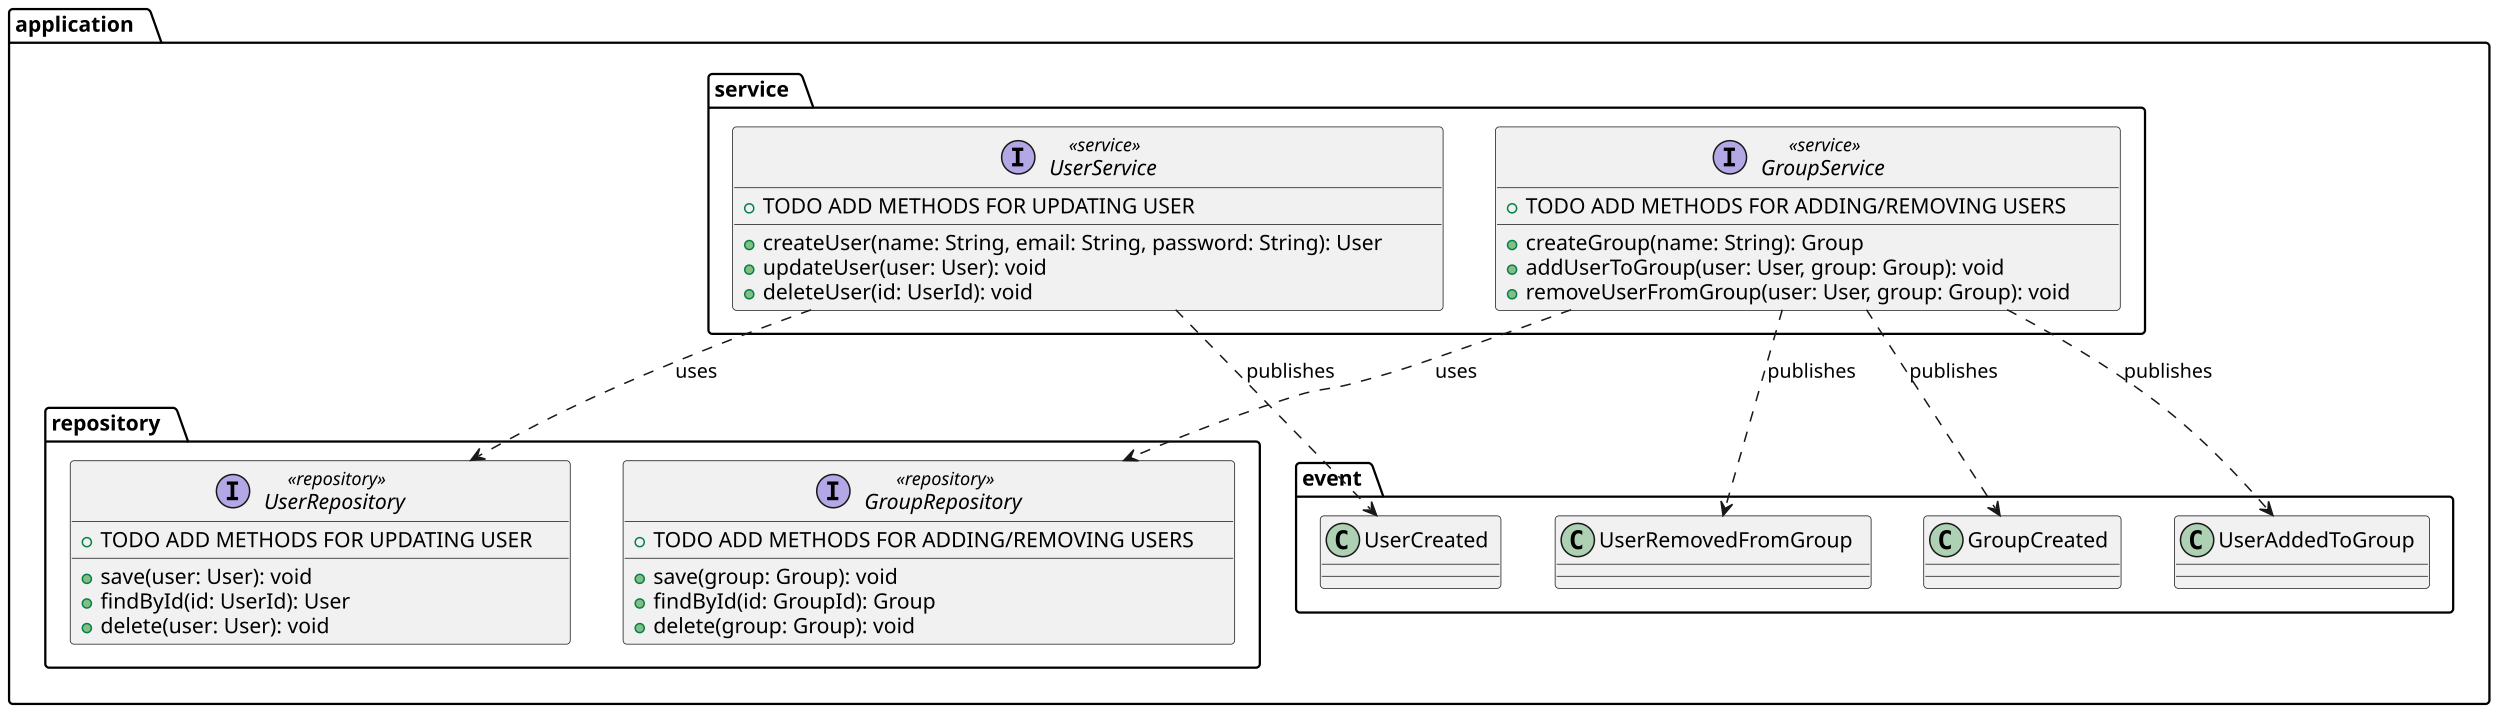
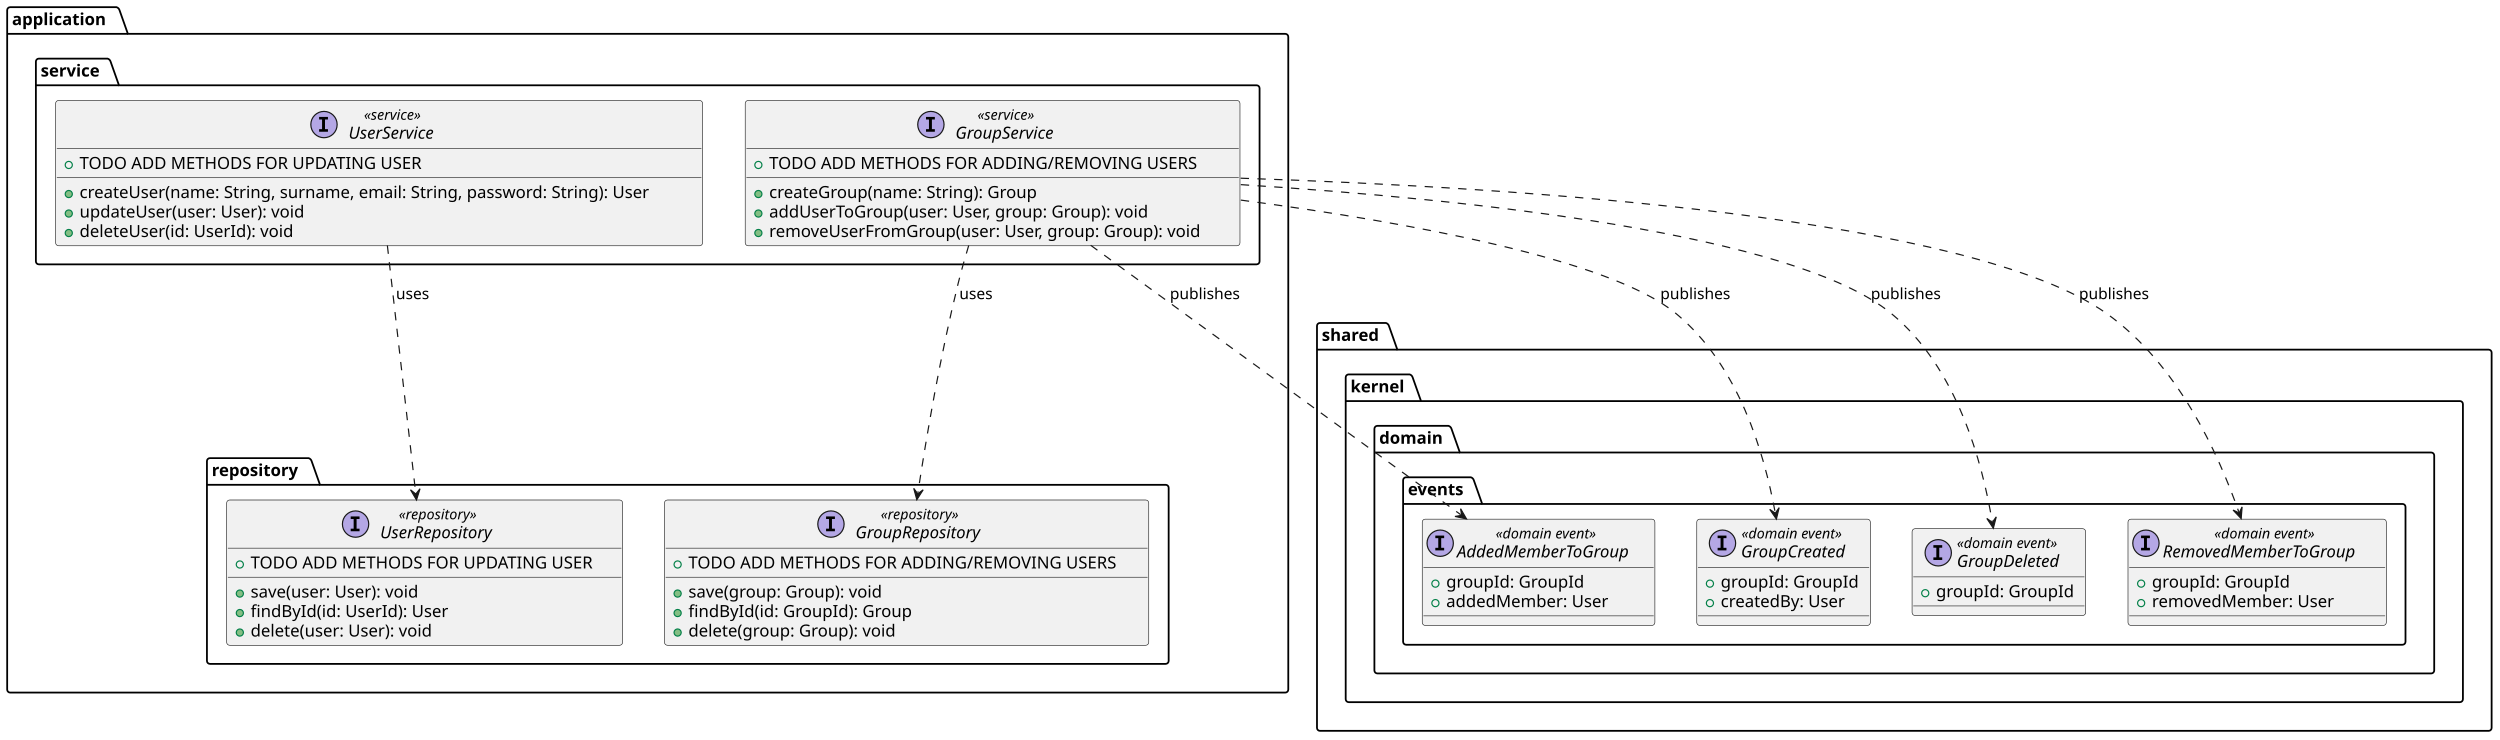
- <svg xmlns="http://www.w3.org/2000/svg" contentStyleType="text/css" data-diagram-type="CLASS" height="473px" preserveAspectRatio="none" style="width:1655px;height:473px;background:#FFFFFF;" version="1.1" viewBox="0 0 1655 473" width="1655px" zoomAndPan="magnify">
+ <svg xmlns="http://www.w3.org/2000/svg" contentStyleType="text/css" data-diagram-type="CLASS" height="618px" preserveAspectRatio="none" style="width:2090px;height:618px;background:#FFFFFF;" version="1.1" viewBox="0 0 2090 618" width="2090px" zoomAndPan="magnify">
  <defs />
  <g>
-     <g class="cluster" data-entity="application" data-source-line="99" data-uid="ent0002" id="cluster_application">
-       <path d="M8.5,6 L97.41,6 A3.75,3.75 0 0 1 99.91,8.5 L106.91,28.297 L1645.5,28.297 A2.5,2.5 0 0 1 1648,30.797 L1648,463.5 A2.5,2.5 0 0 1 1645.5,466 L8.5,466 A2.5,2.5 0 0 1 6,463.5 L6,8.5 A2.5,2.5 0 0 1 8.5,6" fill="none" style="stroke:#000000;stroke-width:1.5;" />
+     <g class="cluster" data-entity="application" data-source-line="71" data-uid="ent0002" id="cluster_application">
+       <path d="M8.5,6 L97.41,6 A3.75,3.75 0 0 1 99.91,8.5 L106.91,28.297 L1074.5,28.297 A2.5,2.5 0 0 1 1077,30.797 L1077,576.5 A2.5,2.5 0 0 1 1074.5,579 L8.5,579 A2.5,2.5 0 0 1 6,576.5 L6,8.5 A2.5,2.5 0 0 1 8.5,6" fill="none" style="stroke:#000000;stroke-width:1.5;" />
      <line style="stroke:#000000;stroke-width:1.5;" x1="6" x2="106.91" y1="28.297" y2="28.297" />
      <text fill="#000000" font-family="sans-serif" font-size="14" font-weight="bold" lengthAdjust="spacing" textLength="87.91" x="10" y="20.995">application</text>
    </g>
-     <g class="cluster" data-entity="repository" data-source-line="100" data-uid="ent0003" id="cluster_repository">
-       <path d="M32.5,270 L115.012,270 A3.75,3.75 0 0 1 117.512,272.5 L124.512,292.297 L831.5,292.297 A2.5,2.5 0 0 1 834,294.797 L834,439.5 A2.5,2.5 0 0 1 831.5,442 L32.5,442 A2.5,2.5 0 0 1 30,439.5 L30,272.5 A2.5,2.5 0 0 1 32.5,270" fill="none" style="stroke:#000000;stroke-width:1.5;" />
-       <line style="stroke:#000000;stroke-width:1.5;" x1="30" x2="124.512" y1="292.297" y2="292.297" />
-       <text fill="#000000" font-family="sans-serif" font-size="14" font-weight="bold" lengthAdjust="spacing" textLength="81.512" x="34" y="284.995">repository</text>
+     <g class="cluster" data-entity="repository" data-source-line="72" data-uid="ent0003" id="cluster_repository">
+       <path d="M175.5,383 L258.012,383 A3.75,3.75 0 0 1 260.512,385.5 L267.512,405.297 L974.5,405.297 A2.5,2.5 0 0 1 977,407.797 L977,552.5 A2.5,2.5 0 0 1 974.5,555 L175.5,555 A2.5,2.5 0 0 1 173,552.5 L173,385.5 A2.5,2.5 0 0 1 175.5,383" fill="none" style="stroke:#000000;stroke-width:1.5;" />
+       <line style="stroke:#000000;stroke-width:1.5;" x1="173" x2="267.512" y1="405.297" y2="405.297" />
+       <text fill="#000000" font-family="sans-serif" font-size="14" font-weight="bold" lengthAdjust="spacing" textLength="81.512" x="177" y="397.995">repository</text>
    </g>
-     <g class="cluster" data-entity="service" data-source-line="117" data-uid="ent0006" id="cluster_service">
-       <path d="M471.5,49 L528.951,49 A3.75,3.75 0 0 1 531.451,51.5 L538.451,71.297 L1417.5,71.297 A2.5,2.5 0 0 1 1420,73.797 L1420,218.5 A2.5,2.5 0 0 1 1417.5,221 L471.5,221 A2.5,2.5 0 0 1 469,218.5 L469,51.5 A2.5,2.5 0 0 1 471.5,49" fill="none" style="stroke:#000000;stroke-width:1.5;" />
-       <line style="stroke:#000000;stroke-width:1.5;" x1="469" x2="538.451" y1="71.297" y2="71.297" />
-       <text fill="#000000" font-family="sans-serif" font-size="14" font-weight="bold" lengthAdjust="spacing" textLength="56.451" x="473" y="63.995">service</text>
+     <g class="cluster" data-entity="service" data-source-line="89" data-uid="ent0006" id="cluster_service">
+       <path d="M32.5,49 L89.951,49 A3.75,3.75 0 0 1 92.451,51.5 L99.451,71.297 L1050.5,71.297 A2.5,2.5 0 0 1 1053,73.797 L1053,218.5 A2.5,2.5 0 0 1 1050.5,221 L32.5,221 A2.5,2.5 0 0 1 30,218.5 L30,51.5 A2.5,2.5 0 0 1 32.5,49" fill="none" style="stroke:#000000;stroke-width:1.5;" />
+       <line style="stroke:#000000;stroke-width:1.5;" x1="30" x2="99.451" y1="71.297" y2="71.297" />
+       <text fill="#000000" font-family="sans-serif" font-size="14" font-weight="bold" lengthAdjust="spacing" textLength="56.451" x="34" y="63.995">service</text>
    </g>
-     <g class="cluster" data-entity="event" data-source-line="135" data-uid="ent0012" id="cluster_event">
-       <path d="M860.5,306.5 L906.275,306.5 A3.75,3.75 0 0 1 908.775,309 L915.775,328.797 L1621.5,328.797 A2.5,2.5 0 0 1 1624,331.297 L1624,403 A2.5,2.5 0 0 1 1621.5,405.5 L860.5,405.5 A2.5,2.5 0 0 1 858,403 L858,309 A2.5,2.5 0 0 1 860.5,306.5" fill="none" style="stroke:#000000;stroke-width:1.5;" />
-       <line style="stroke:#000000;stroke-width:1.5;" x1="858" x2="915.775" y1="328.797" y2="328.797" />
-       <text fill="#000000" font-family="sans-serif" font-size="14" font-weight="bold" lengthAdjust="spacing" textLength="44.775" x="862" y="321.495">event</text>
+     <g class="cluster" data-entity="shared" data-source-line="108" data-uid="ent0011" id="cluster_shared">
+       <path d="M1103.5,270 L1158.668,270 A3.75,3.75 0 0 1 1161.168,272.5 L1168.168,292.297 L2080.5,292.297 A2.5,2.5 0 0 1 2083,294.797 L2083,608.5 A2.5,2.5 0 0 1 2080.5,611 L1103.5,611 A2.5,2.5 0 0 1 1101,608.5 L1101,272.5 A2.5,2.5 0 0 1 1103.5,270" fill="none" style="stroke:#000000;stroke-width:1.5;" />
+       <line style="stroke:#000000;stroke-width:1.5;" x1="1101" x2="1168.168" y1="292.297" y2="292.297" />
+       <text fill="#000000" font-family="sans-serif" font-size="14" font-weight="bold" lengthAdjust="spacing" textLength="54.168" x="1105" y="284.995">shared</text>
    </g>
-     <g class="entity" data-entity="UserRepository" data-source-line="101" data-uid="ent0004" id="entity_UserRepository">
-       <rect fill="#F1F1F1" height="121.453" rx="2.5" ry="2.5" style="stroke:#181818;stroke-width:0.5;" width="331.006" x="46.5" y="305" />
-       <ellipse cx="154.262" cy="325.133" fill="#B4A7E5" rx="11" ry="11" style="stroke:#181818;stroke-width:1;" />
-       <path d="M150.184,320.898 L150.184,318.742 L157.574,318.742 L157.574,320.898 L155.106,320.898 L155.106,328.977 L157.574,328.977 L157.574,331.133 L150.184,331.133 L150.184,328.977 L152.652,328.977 L152.652,320.898 L150.184,320.898 Z " fill="#000000" />
-       <text fill="#000000" font-family="sans-serif" font-size="12" font-style="italic" lengthAdjust="spacing" textLength="75.756" x="190.375" y="321.139">«repository»</text>
-       <text fill="#000000" font-family="sans-serif" font-size="14" font-style="italic" lengthAdjust="spacing" textLength="106.982" x="174.762" y="336.964">UserRepository</text>
-       <line style="stroke:#181818;stroke-width:0.5;" x1="47.5" x2="376.506" y1="345.266" y2="345.266" />
-       <ellipse cx="57.5" cy="358.914" fill="none" rx="3" ry="3" style="stroke:#038048;stroke-width:1;" />
-       <text fill="#000000" font-family="sans-serif" font-size="14" lengthAdjust="spacing" textLength="305.006" x="66.5" y="362.261">TODO ADD METHODS FOR UPDATING USER</text>
-       <line style="stroke:#181818;stroke-width:0.5;" x1="47.5" x2="376.506" y1="369.562" y2="369.562" />
-       <ellipse cx="57.5" cy="383.211" fill="#84BE84" rx="3" ry="3" style="stroke:#038048;stroke-width:1;" />
-       <text fill="#000000" font-family="sans-serif" font-size="14" lengthAdjust="spacing" textLength="154.102" x="66.5" y="386.558">save(user: User): void</text>
-       <ellipse cx="57.5" cy="399.508" fill="#84BE84" rx="3" ry="3" style="stroke:#038048;stroke-width:1;" />
-       <text fill="#000000" font-family="sans-serif" font-size="14" lengthAdjust="spacing" textLength="176.353" x="66.5" y="402.854">findById(id: UserId): User</text>
-       <ellipse cx="57.5" cy="415.805" fill="#84BE84" rx="3" ry="3" style="stroke:#038048;stroke-width:1;" />
-       <text fill="#000000" font-family="sans-serif" font-size="14" lengthAdjust="spacing" textLength="165.436" x="66.5" y="419.151">delete(user: User): void</text>
+     <g class="cluster" data-entity="kernel" data-source-line="108" data-uid="ent0012" id="cluster_kernel">
+       <path d="M1127.5,313 L1178.471,313 A3.75,3.75 0 0 1 1180.971,315.5 L1187.971,335.297 L2056.5,335.297 A2.5,2.5 0 0 1 2059,337.797 L2059,584.5 A2.5,2.5 0 0 1 2056.5,587 L1127.5,587 A2.5,2.5 0 0 1 1125,584.5 L1125,315.5 A2.5,2.5 0 0 1 1127.5,313" fill="none" style="stroke:#000000;stroke-width:1.5;" />
+       <line style="stroke:#000000;stroke-width:1.5;" x1="1125" x2="1187.971" y1="335.297" y2="335.297" />
+       <text fill="#000000" font-family="sans-serif" font-size="14" font-weight="bold" lengthAdjust="spacing" textLength="49.971" x="1129" y="327.995">kernel</text>
    </g>
-     <g class="entity" data-entity="GroupRepository" data-source-line="108" data-uid="ent0005" id="entity_GroupRepository">
-       <rect fill="#F1F1F1" height="121.453" rx="2.5" ry="2.5" style="stroke:#181818;stroke-width:0.5;" width="404.848" x="412.5" y="305" />
-       <ellipse cx="551.673" cy="325.133" fill="#B4A7E5" rx="11" ry="11" style="stroke:#181818;stroke-width:1;" />
-       <path d="M547.595,320.898 L547.595,318.742 L554.985,318.742 L554.985,320.898 L552.517,320.898 L552.517,328.977 L554.985,328.977 L554.985,331.133 L547.595,331.133 L547.595,328.977 L550.063,328.977 L550.063,320.898 L547.595,320.898 Z " fill="#000000" />
-       <text fill="#000000" font-family="sans-serif" font-size="12" font-style="italic" lengthAdjust="spacing" textLength="75.756" x="593.296" y="321.139">«repository»</text>
-       <text fill="#000000" font-family="sans-serif" font-size="14" font-style="italic" lengthAdjust="spacing" textLength="118.002" x="572.173" y="336.964">GroupRepository</text>
-       <line style="stroke:#181818;stroke-width:0.5;" x1="413.5" x2="816.348" y1="345.266" y2="345.266" />
-       <ellipse cx="423.5" cy="358.914" fill="none" rx="3" ry="3" style="stroke:#038048;stroke-width:1;" />
-       <text fill="#000000" font-family="sans-serif" font-size="14" lengthAdjust="spacing" textLength="378.848" x="432.5" y="362.261">TODO ADD METHODS FOR ADDING/REMOVING USERS</text>
-       <line style="stroke:#181818;stroke-width:0.5;" x1="413.5" x2="816.348" y1="369.562" y2="369.562" />
-       <ellipse cx="423.5" cy="383.211" fill="#84BE84" rx="3" ry="3" style="stroke:#038048;stroke-width:1;" />
-       <text fill="#000000" font-family="sans-serif" font-size="14" lengthAdjust="spacing" textLength="175.554" x="432.5" y="386.558">save(group: Group): void</text>
-       <ellipse cx="423.5" cy="399.508" fill="#84BE84" rx="3" ry="3" style="stroke:#038048;stroke-width:1;" />
-       <text fill="#000000" font-family="sans-serif" font-size="14" lengthAdjust="spacing" textLength="198.393" x="432.5" y="402.854">findById(id: GroupId): Group</text>
-       <ellipse cx="423.5" cy="415.805" fill="#84BE84" rx="3" ry="3" style="stroke:#038048;stroke-width:1;" />
-       <text fill="#000000" font-family="sans-serif" font-size="14" lengthAdjust="spacing" textLength="186.888" x="432.5" y="419.151">delete(group: Group): void</text>
+     <g class="cluster" data-entity="domain" data-source-line="108" data-uid="ent0013" id="cluster_domain">
+       <path d="M1151.5,356 L1210.94,356 A3.75,3.75 0 0 1 1213.44,358.5 L1220.44,378.297 L2032.5,378.297 A2.5,2.5 0 0 1 2035,380.797 L2035,560.5 A2.5,2.5 0 0 1 2032.5,563 L1151.5,563 A2.5,2.5 0 0 1 1149,560.5 L1149,358.5 A2.5,2.5 0 0 1 1151.5,356" fill="none" style="stroke:#000000;stroke-width:1.5;" />
+       <line style="stroke:#000000;stroke-width:1.5;" x1="1149" x2="1220.44" y1="378.297" y2="378.297" />
+       <text fill="#000000" font-family="sans-serif" font-size="14" font-weight="bold" lengthAdjust="spacing" textLength="58.44" x="1153" y="370.995">domain</text>
    </g>
-     <g class="entity" data-entity="UserService" data-source-line="118" data-uid="ent0007" id="entity_UserService">
-       <rect fill="#F1F1F1" height="121.453" rx="2.5" ry="2.5" style="stroke:#181818;stroke-width:0.5;" width="470.329" x="485" y="84" />
-       <ellipse cx="674.089" cy="104.133" fill="#B4A7E5" rx="11" ry="11" style="stroke:#181818;stroke-width:1;" />
-       <path d="M670.011,99.898 L670.011,97.742 L677.401,97.742 L677.401,99.898 L674.933,99.898 L674.933,107.977 L677.401,107.977 L677.401,110.133 L670.011,110.133 L670.011,107.977 L672.48,107.977 L672.48,99.898 L670.011,99.898 Z " fill="#000000" />
-       <text fill="#000000" font-family="sans-serif" font-size="12" font-style="italic" lengthAdjust="spacing" textLength="57.797" x="707.516" y="100.139">«service»</text>
-       <text fill="#000000" font-family="sans-serif" font-size="14" font-style="italic" lengthAdjust="spacing" textLength="83.651" x="694.589" y="115.964">UserService</text>
-       <line style="stroke:#181818;stroke-width:0.5;" x1="486" x2="954.329" y1="124.266" y2="124.266" />
-       <ellipse cx="496" cy="137.914" fill="none" rx="3" ry="3" style="stroke:#038048;stroke-width:1;" />
-       <text fill="#000000" font-family="sans-serif" font-size="14" lengthAdjust="spacing" textLength="305.006" x="505" y="141.261">TODO ADD METHODS FOR UPDATING USER</text>
-       <line style="stroke:#181818;stroke-width:0.5;" x1="486" x2="954.329" y1="148.562" y2="148.562" />
-       <ellipse cx="496" cy="162.211" fill="#84BE84" rx="3" ry="3" style="stroke:#038048;stroke-width:1;" />
-       <text fill="#000000" font-family="sans-serif" font-size="14" lengthAdjust="spacing" textLength="444.329" x="505" y="165.558">createUser(name: String, email: String, password: String): User</text>
-       <ellipse cx="496" cy="178.508" fill="#84BE84" rx="3" ry="3" style="stroke:#038048;stroke-width:1;" />
-       <text fill="#000000" font-family="sans-serif" font-size="14" lengthAdjust="spacing" textLength="202.569" x="505" y="181.855">updateUser(user: User): void</text>
-       <ellipse cx="496" cy="194.805" fill="#84BE84" rx="3" ry="3" style="stroke:#038048;stroke-width:1;" />
-       <text fill="#000000" font-family="sans-serif" font-size="14" lengthAdjust="spacing" textLength="192.602" x="505" y="198.151">deleteUser(id: UserId): void</text>
+     <g class="cluster" data-entity="events" data-source-line="107" data-uid="ent0009" id="cluster_events">
+       <path d="M1175.5,399 L1229.608,399 A3.75,3.75 0 0 1 1232.108,401.5 L1239.108,421.297 L2008.5,421.297 A2.5,2.5 0 0 1 2011,423.797 L2011,536.5 A2.5,2.5 0 0 1 2008.5,539 L1175.5,539 A2.5,2.5 0 0 1 1173,536.5 L1173,401.5 A2.5,2.5 0 0 1 1175.5,399" fill="none" style="stroke:#000000;stroke-width:1.5;" />
+       <line style="stroke:#000000;stroke-width:1.5;" x1="1173" x2="1239.108" y1="421.297" y2="421.297" />
+       <text fill="#000000" font-family="sans-serif" font-size="14" font-weight="bold" lengthAdjust="spacing" textLength="53.108" x="1177" y="413.995">events</text>
    </g>
-     <g class="entity" data-entity="GroupService" data-source-line="125" data-uid="ent0008" id="entity_GroupService">
-       <rect fill="#F1F1F1" height="121.453" rx="2.5" ry="2.5" style="stroke:#181818;stroke-width:0.5;" width="413.618" x="990" y="84" />
-       <ellipse cx="1145.224" cy="104.133" fill="#B4A7E5" rx="11" ry="11" style="stroke:#181818;stroke-width:1;" />
-       <path d="M1141.146,99.898 L1141.146,97.742 L1148.536,97.742 L1148.536,99.898 L1146.067,99.898 L1146.067,107.977 L1148.536,107.977 L1148.536,110.133 L1141.146,110.133 L1141.146,107.977 L1143.614,107.977 L1143.614,99.898 L1141.146,99.898 Z " fill="#000000" />
-       <text fill="#000000" font-family="sans-serif" font-size="12" font-style="italic" lengthAdjust="spacing" textLength="57.797" x="1184.161" y="100.139">«service»</text>
-       <text fill="#000000" font-family="sans-serif" font-size="14" font-style="italic" lengthAdjust="spacing" textLength="94.671" x="1165.724" y="115.964">GroupService</text>
-       <line style="stroke:#181818;stroke-width:0.5;" x1="991" x2="1402.618" y1="124.266" y2="124.266" />
-       <ellipse cx="1001" cy="137.914" fill="none" rx="3" ry="3" style="stroke:#038048;stroke-width:1;" />
-       <text fill="#000000" font-family="sans-serif" font-size="14" lengthAdjust="spacing" textLength="378.848" x="1010" y="141.261">TODO ADD METHODS FOR ADDING/REMOVING USERS</text>
-       <line style="stroke:#181818;stroke-width:0.5;" x1="991" x2="1402.618" y1="148.562" y2="148.562" />
-       <ellipse cx="1001" cy="162.211" fill="#84BE84" rx="3" ry="3" style="stroke:#038048;stroke-width:1;" />
-       <text fill="#000000" font-family="sans-serif" font-size="14" lengthAdjust="spacing" textLength="241.35" x="1010" y="165.558">createGroup(name: String): Group</text>
-       <ellipse cx="1001" cy="178.508" fill="#84BE84" rx="3" ry="3" style="stroke:#038048;stroke-width:1;" />
-       <text fill="#000000" font-family="sans-serif" font-size="14" lengthAdjust="spacing" textLength="341.606" x="1010" y="181.855">addUserToGroup(user: User, group: Group): void</text>
-       <ellipse cx="1001" cy="194.805" fill="#84BE84" rx="3" ry="3" style="stroke:#038048;stroke-width:1;" />
-       <text fill="#000000" font-family="sans-serif" font-size="14" lengthAdjust="spacing" textLength="387.618" x="1010" y="198.151">removeUserFromGroup(user: User, group: Group): void</text>
+     <g class="entity" data-entity="UserRepository" data-source-line="73" data-uid="ent0004" id="entity_UserRepository">
+       <rect fill="#F1F1F1" height="121.453" rx="2.5" ry="2.5" style="stroke:#181818;stroke-width:0.5;" width="331.006" x="189.5" y="418" />
+       <ellipse cx="297.262" cy="438.133" fill="#B4A7E5" rx="11" ry="11" style="stroke:#181818;stroke-width:1;" />
+       <path d="M293.184,433.898 L293.184,431.742 L300.574,431.742 L300.574,433.898 L298.106,433.898 L298.106,441.977 L300.574,441.977 L300.574,444.133 L293.184,444.133 L293.184,441.977 L295.652,441.977 L295.652,433.898 L293.184,433.898 Z " fill="#000000" />
+       <text fill="#000000" font-family="sans-serif" font-size="12" font-style="italic" lengthAdjust="spacing" textLength="75.756" x="333.375" y="434.139">«repository»</text>
+       <text fill="#000000" font-family="sans-serif" font-size="14" font-style="italic" lengthAdjust="spacing" textLength="106.982" x="317.762" y="449.964">UserRepository</text>
+       <line style="stroke:#181818;stroke-width:0.5;" x1="190.5" x2="519.506" y1="458.266" y2="458.266" />
+       <ellipse cx="200.5" cy="471.914" fill="none" rx="3" ry="3" style="stroke:#038048;stroke-width:1;" />
+       <text fill="#000000" font-family="sans-serif" font-size="14" lengthAdjust="spacing" textLength="305.006" x="209.5" y="475.261">TODO ADD METHODS FOR UPDATING USER</text>
+       <line style="stroke:#181818;stroke-width:0.5;" x1="190.5" x2="519.506" y1="482.562" y2="482.562" />
+       <ellipse cx="200.5" cy="496.211" fill="#84BE84" rx="3" ry="3" style="stroke:#038048;stroke-width:1;" />
+       <text fill="#000000" font-family="sans-serif" font-size="14" lengthAdjust="spacing" textLength="154.102" x="209.5" y="499.558">save(user: User): void</text>
+       <ellipse cx="200.5" cy="512.508" fill="#84BE84" rx="3" ry="3" style="stroke:#038048;stroke-width:1;" />
+       <text fill="#000000" font-family="sans-serif" font-size="14" lengthAdjust="spacing" textLength="176.353" x="209.5" y="515.855">findById(id: UserId): User</text>
+       <ellipse cx="200.5" cy="528.805" fill="#84BE84" rx="3" ry="3" style="stroke:#038048;stroke-width:1;" />
+       <text fill="#000000" font-family="sans-serif" font-size="14" lengthAdjust="spacing" textLength="165.436" x="209.5" y="532.151">delete(user: User): void</text>
    </g>
-     <g class="entity" data-entity="UserCreated" data-source-line="135" data-uid="ent0011" id="entity_UserCreated">
-       <rect fill="#F1F1F1" height="48" rx="2.5" ry="2.5" style="stroke:#181818;stroke-width:0.5;" width="119.623" x="874" y="341.5" />
-       <ellipse cx="889" cy="357.5" fill="#ADD1B2" rx="11" ry="11" style="stroke:#181818;stroke-width:1;" />
-       <path d="M891.969,363.141 Q891.391,363.438 890.75,363.578 Q890.109,363.734 889.406,363.734 Q886.906,363.734 885.578,362.094 Q884.266,360.438 884.266,357.312 Q884.266,354.188 885.578,352.531 Q886.906,350.875 889.406,350.875 Q890.109,350.875 890.75,351.031 Q891.406,351.188 891.969,351.484 L891.969,354.203 Q891.344,353.625 890.75,353.359 Q890.156,353.078 889.531,353.078 Q888.188,353.078 887.5,354.156 Q886.812,355.219 886.812,357.312 Q886.812,359.406 887.5,360.484 Q888.188,361.547 889.531,361.547 Q890.156,361.547 890.75,361.281 Q891.344,361 891.969,360.422 L891.969,363.141 Z " fill="#000000" />
-       <text fill="#000000" font-family="sans-serif" font-size="14" lengthAdjust="spacing" textLength="87.623" x="903" y="362.347">UserCreated</text>
-       <line style="stroke:#181818;stroke-width:0.5;" x1="875" x2="992.623" y1="373.5" y2="373.5" />
-       <line style="stroke:#181818;stroke-width:0.5;" x1="875" x2="992.623" y1="381.5" y2="381.5" />
+     <g class="entity" data-entity="GroupRepository" data-source-line="80" data-uid="ent0005" id="entity_GroupRepository">
+       <rect fill="#F1F1F1" height="121.453" rx="2.5" ry="2.5" style="stroke:#181818;stroke-width:0.5;" width="404.848" x="555.5" y="418" />
+       <ellipse cx="694.673" cy="438.133" fill="#B4A7E5" rx="11" ry="11" style="stroke:#181818;stroke-width:1;" />
+       <path d="M690.595,433.898 L690.595,431.742 L697.985,431.742 L697.985,433.898 L695.517,433.898 L695.517,441.977 L697.985,441.977 L697.985,444.133 L690.595,444.133 L690.595,441.977 L693.063,441.977 L693.063,433.898 L690.595,433.898 Z " fill="#000000" />
+       <text fill="#000000" font-family="sans-serif" font-size="12" font-style="italic" lengthAdjust="spacing" textLength="75.756" x="736.296" y="434.139">«repository»</text>
+       <text fill="#000000" font-family="sans-serif" font-size="14" font-style="italic" lengthAdjust="spacing" textLength="118.002" x="715.173" y="449.964">GroupRepository</text>
+       <line style="stroke:#181818;stroke-width:0.5;" x1="556.5" x2="959.348" y1="458.266" y2="458.266" />
+       <ellipse cx="566.5" cy="471.914" fill="none" rx="3" ry="3" style="stroke:#038048;stroke-width:1;" />
+       <text fill="#000000" font-family="sans-serif" font-size="14" lengthAdjust="spacing" textLength="378.848" x="575.5" y="475.261">TODO ADD METHODS FOR ADDING/REMOVING USERS</text>
+       <line style="stroke:#181818;stroke-width:0.5;" x1="556.5" x2="959.348" y1="482.562" y2="482.562" />
+       <ellipse cx="566.5" cy="496.211" fill="#84BE84" rx="3" ry="3" style="stroke:#038048;stroke-width:1;" />
+       <text fill="#000000" font-family="sans-serif" font-size="14" lengthAdjust="spacing" textLength="175.554" x="575.5" y="499.558">save(group: Group): void</text>
+       <ellipse cx="566.5" cy="512.508" fill="#84BE84" rx="3" ry="3" style="stroke:#038048;stroke-width:1;" />
+       <text fill="#000000" font-family="sans-serif" font-size="14" lengthAdjust="spacing" textLength="198.393" x="575.5" y="515.855">findById(id: GroupId): Group</text>
+       <ellipse cx="566.5" cy="528.805" fill="#84BE84" rx="3" ry="3" style="stroke:#038048;stroke-width:1;" />
+       <text fill="#000000" font-family="sans-serif" font-size="14" lengthAdjust="spacing" textLength="186.888" x="575.5" y="532.151">delete(group: Group): void</text>
    </g>
-     <g class="entity" data-entity="GroupCreated" data-source-line="136" data-uid="ent0014" id="entity_GroupCreated">
-       <rect fill="#F1F1F1" height="48" rx="2.5" ry="2.5" style="stroke:#181818;stroke-width:0.5;" width="130.643" x="1273.5" y="341.5" />
-       <ellipse cx="1288.5" cy="357.5" fill="#ADD1B2" rx="11" ry="11" style="stroke:#181818;stroke-width:1;" />
-       <path d="M1291.469,363.141 Q1290.891,363.438 1290.25,363.578 Q1289.609,363.734 1288.906,363.734 Q1286.406,363.734 1285.078,362.094 Q1283.766,360.438 1283.766,357.312 Q1283.766,354.188 1285.078,352.531 Q1286.406,350.875 1288.906,350.875 Q1289.609,350.875 1290.25,351.031 Q1290.906,351.188 1291.469,351.484 L1291.469,354.203 Q1290.844,353.625 1290.25,353.359 Q1289.656,353.078 1289.031,353.078 Q1287.688,353.078 1287,354.156 Q1286.312,355.219 1286.312,357.312 Q1286.312,359.406 1287,360.484 Q1287.688,361.547 1289.031,361.547 Q1289.656,361.547 1290.25,361.281 Q1290.844,361 1291.469,360.422 L1291.469,363.141 Z " fill="#000000" />
-       <text fill="#000000" font-family="sans-serif" font-size="14" lengthAdjust="spacing" textLength="98.643" x="1302.5" y="362.347">GroupCreated</text>
-       <line style="stroke:#181818;stroke-width:0.5;" x1="1274.5" x2="1403.143" y1="373.5" y2="373.5" />
-       <line style="stroke:#181818;stroke-width:0.5;" x1="1274.5" x2="1403.143" y1="381.5" y2="381.5" />
+     <g class="entity" data-entity="UserService" data-source-line="90" data-uid="ent0007" id="entity_UserService">
+       <rect fill="#F1F1F1" height="121.453" rx="2.5" ry="2.5" style="stroke:#181818;stroke-width:0.5;" width="540.856" x="46.5" y="84" />
+       <ellipse cx="270.852" cy="104.133" fill="#B4A7E5" rx="11" ry="11" style="stroke:#181818;stroke-width:1;" />
+       <path d="M266.774,99.898 L266.774,97.742 L274.165,97.742 L274.165,99.898 L271.696,99.898 L271.696,107.977 L274.165,107.977 L274.165,110.133 L266.774,110.133 L266.774,107.977 L269.243,107.977 L269.243,99.898 L266.774,99.898 Z " fill="#000000" />
+       <text fill="#000000" font-family="sans-serif" font-size="12" font-style="italic" lengthAdjust="spacing" textLength="57.797" x="304.279" y="100.139">«service»</text>
+       <text fill="#000000" font-family="sans-serif" font-size="14" font-style="italic" lengthAdjust="spacing" textLength="83.651" x="291.352" y="115.964">UserService</text>
+       <line style="stroke:#181818;stroke-width:0.5;" x1="47.5" x2="586.356" y1="124.266" y2="124.266" />
+       <ellipse cx="57.5" cy="137.914" fill="none" rx="3" ry="3" style="stroke:#038048;stroke-width:1;" />
+       <text fill="#000000" font-family="sans-serif" font-size="14" lengthAdjust="spacing" textLength="305.006" x="66.5" y="141.261">TODO ADD METHODS FOR UPDATING USER</text>
+       <line style="stroke:#181818;stroke-width:0.5;" x1="47.5" x2="586.356" y1="148.562" y2="148.562" />
+       <ellipse cx="57.5" cy="162.211" fill="#84BE84" rx="3" ry="3" style="stroke:#038048;stroke-width:1;" />
+       <text fill="#000000" font-family="sans-serif" font-size="14" lengthAdjust="spacing" textLength="514.856" x="66.5" y="165.558">createUser(name: String, surname, email: String, password: String): User</text>
+       <ellipse cx="57.5" cy="178.508" fill="#84BE84" rx="3" ry="3" style="stroke:#038048;stroke-width:1;" />
+       <text fill="#000000" font-family="sans-serif" font-size="14" lengthAdjust="spacing" textLength="202.569" x="66.5" y="181.855">updateUser(user: User): void</text>
+       <ellipse cx="57.5" cy="194.805" fill="#84BE84" rx="3" ry="3" style="stroke:#038048;stroke-width:1;" />
+       <text fill="#000000" font-family="sans-serif" font-size="14" lengthAdjust="spacing" textLength="192.602" x="66.5" y="198.151">deleteUser(id: UserId): void</text>
    </g>
-     <g class="entity" data-entity="UserAddedToGroup" data-source-line="137" data-uid="ent0016" id="entity_UserAddedToGroup">
-       <rect fill="#F1F1F1" height="48" rx="2.5" ry="2.5" style="stroke:#181818;stroke-width:0.5;" width="168.808" x="1439.5" y="341.5" />
-       <ellipse cx="1454.5" cy="357.5" fill="#ADD1B2" rx="11" ry="11" style="stroke:#181818;stroke-width:1;" />
-       <path d="M1457.469,363.141 Q1456.891,363.438 1456.25,363.578 Q1455.609,363.734 1454.906,363.734 Q1452.406,363.734 1451.078,362.094 Q1449.766,360.438 1449.766,357.312 Q1449.766,354.188 1451.078,352.531 Q1452.406,350.875 1454.906,350.875 Q1455.609,350.875 1456.25,351.031 Q1456.906,351.188 1457.469,351.484 L1457.469,354.203 Q1456.844,353.625 1456.25,353.359 Q1455.656,353.078 1455.031,353.078 Q1453.688,353.078 1453,354.156 Q1452.312,355.219 1452.312,357.312 Q1452.312,359.406 1453,360.484 Q1453.688,361.547 1455.031,361.547 Q1455.656,361.547 1456.25,361.281 Q1456.844,361 1457.469,360.422 L1457.469,363.141 Z " fill="#000000" />
-       <text fill="#000000" font-family="sans-serif" font-size="14" lengthAdjust="spacing" textLength="136.808" x="1468.5" y="362.347">UserAddedToGroup</text>
-       <line style="stroke:#181818;stroke-width:0.5;" x1="1440.5" x2="1607.308" y1="373.5" y2="373.5" />
-       <line style="stroke:#181818;stroke-width:0.5;" x1="1440.5" x2="1607.308" y1="381.5" y2="381.5" />
+     <g class="entity" data-entity="GroupService" data-source-line="97" data-uid="ent0008" id="entity_GroupService">
+       <rect fill="#F1F1F1" height="121.453" rx="2.5" ry="2.5" style="stroke:#181818;stroke-width:0.5;" width="413.618" x="623" y="84" />
+       <ellipse cx="778.224" cy="104.133" fill="#B4A7E5" rx="11" ry="11" style="stroke:#181818;stroke-width:1;" />
+       <path d="M774.145,99.898 L774.145,97.742 L781.536,97.742 L781.536,99.898 L779.067,99.898 L779.067,107.977 L781.536,107.977 L781.536,110.133 L774.145,110.133 L774.145,107.977 L776.614,107.977 L776.614,99.898 L774.145,99.898 Z " fill="#000000" />
+       <text fill="#000000" font-family="sans-serif" font-size="12" font-style="italic" lengthAdjust="spacing" textLength="57.797" x="817.161" y="100.139">«service»</text>
+       <text fill="#000000" font-family="sans-serif" font-size="14" font-style="italic" lengthAdjust="spacing" textLength="94.671" x="798.724" y="115.964">GroupService</text>
+       <line style="stroke:#181818;stroke-width:0.5;" x1="624" x2="1035.618" y1="124.266" y2="124.266" />
+       <ellipse cx="634" cy="137.914" fill="none" rx="3" ry="3" style="stroke:#038048;stroke-width:1;" />
+       <text fill="#000000" font-family="sans-serif" font-size="14" lengthAdjust="spacing" textLength="378.848" x="643" y="141.261">TODO ADD METHODS FOR ADDING/REMOVING USERS</text>
+       <line style="stroke:#181818;stroke-width:0.5;" x1="624" x2="1035.618" y1="148.562" y2="148.562" />
+       <ellipse cx="634" cy="162.211" fill="#84BE84" rx="3" ry="3" style="stroke:#038048;stroke-width:1;" />
+       <text fill="#000000" font-family="sans-serif" font-size="14" lengthAdjust="spacing" textLength="241.35" x="643" y="165.558">createGroup(name: String): Group</text>
+       <ellipse cx="634" cy="178.508" fill="#84BE84" rx="3" ry="3" style="stroke:#038048;stroke-width:1;" />
+       <text fill="#000000" font-family="sans-serif" font-size="14" lengthAdjust="spacing" textLength="341.606" x="643" y="181.855">addUserToGroup(user: User, group: Group): void</text>
+       <ellipse cx="634" cy="194.805" fill="#84BE84" rx="3" ry="3" style="stroke:#038048;stroke-width:1;" />
+       <text fill="#000000" font-family="sans-serif" font-size="14" lengthAdjust="spacing" textLength="387.618" x="643" y="198.151">removeUserFromGroup(user: User, group: Group): void</text>
    </g>
-     <g class="entity" data-entity="UserRemovedFromGroup" data-source-line="138" data-uid="ent0018" id="entity_UserRemovedFromGroup">
-       <rect fill="#F1F1F1" height="48" rx="2.5" ry="2.5" style="stroke:#181818;stroke-width:0.5;" width="209.181" x="1029.5" y="341.5" />
-       <ellipse cx="1044.5" cy="357.5" fill="#ADD1B2" rx="11" ry="11" style="stroke:#181818;stroke-width:1;" />
-       <path d="M1047.469,363.141 Q1046.891,363.438 1046.25,363.578 Q1045.609,363.734 1044.906,363.734 Q1042.406,363.734 1041.078,362.094 Q1039.766,360.438 1039.766,357.312 Q1039.766,354.188 1041.078,352.531 Q1042.406,350.875 1044.906,350.875 Q1045.609,350.875 1046.25,351.031 Q1046.906,351.188 1047.469,351.484 L1047.469,354.203 Q1046.844,353.625 1046.25,353.359 Q1045.656,353.078 1045.031,353.078 Q1043.688,353.078 1043,354.156 Q1042.312,355.219 1042.312,357.312 Q1042.312,359.406 1043,360.484 Q1043.688,361.547 1045.031,361.547 Q1045.656,361.547 1046.25,361.281 Q1046.844,361 1047.469,360.422 L1047.469,363.141 Z " fill="#000000" />
-       <text fill="#000000" font-family="sans-serif" font-size="14" lengthAdjust="spacing" textLength="177.181" x="1058.5" y="362.347">UserRemovedFromGroup</text>
-       <line style="stroke:#181818;stroke-width:0.5;" x1="1030.5" x2="1237.681" y1="373.5" y2="373.5" />
-       <line style="stroke:#181818;stroke-width:0.5;" x1="1030.5" x2="1237.681" y1="381.5" y2="381.5" />
+     <g class="entity" data-entity="AddedMemberToGroup" data-source-line="108" data-uid="ent0010" id="entity_AddedMemberToGroup">
+       <rect fill="#F1F1F1" height="88.859" rx="2.5" ry="2.5" style="stroke:#181818;stroke-width:0.5;" width="194.483" x="1189" y="434" />
+       <ellipse cx="1204" cy="454.133" fill="#B4A7E5" rx="11" ry="11" style="stroke:#181818;stroke-width:1;" />
+       <path d="M1199.922,449.898 L1199.922,447.742 L1207.312,447.742 L1207.312,449.898 L1204.844,449.898 L1204.844,457.977 L1207.312,457.977 L1207.312,460.133 L1199.922,460.133 L1199.922,457.977 L1202.391,457.977 L1202.391,449.898 L1199.922,449.898 Z " fill="#000000" />
+       <text fill="#000000" font-family="sans-serif" font-size="12" font-style="italic" lengthAdjust="spacing" textLength="97.746" x="1250.369" y="450.139">«domain event»</text>
+       <text fill="#000000" font-family="sans-serif" font-size="14" font-style="italic" lengthAdjust="spacing" textLength="162.483" x="1218" y="465.964">AddedMemberToGroup</text>
+       <line style="stroke:#181818;stroke-width:0.5;" x1="1190" x2="1382.483" y1="474.266" y2="474.266" />
+       <ellipse cx="1200" cy="487.914" fill="none" rx="3" ry="3" style="stroke:#038048;stroke-width:1;" />
+       <text fill="#000000" font-family="sans-serif" font-size="14" lengthAdjust="spacing" textLength="119.096" x="1209" y="491.261">groupId: GroupId</text>
+       <ellipse cx="1200" cy="504.211" fill="none" rx="3" ry="3" style="stroke:#038048;stroke-width:1;" />
+       <text fill="#000000" font-family="sans-serif" font-size="14" lengthAdjust="spacing" textLength="142.516" x="1209" y="507.558">addedMember: User</text>
+       <line style="stroke:#181818;stroke-width:0.5;" x1="1190" x2="1382.483" y1="514.859" y2="514.859" />
    </g>
-     <g class="link" data-entity-1="UserService" data-entity-2="UserRepository" data-source-line="133" data-uid="lnk9" id="link_UserService_UserRepository">
-       <path codeLine="133" d="M536.94,205.1 C490.05,222 440.14,241.44 395,262 C367.33,274.6 343.478,286.964 316.838,301.844" fill="none" id="UserService-to-UserRepository" style="stroke:#181818;stroke-width:1;stroke-dasharray:7.0,7.0;" />
-       <polygon fill="#181818" points="311.6,304.77,321.408,303.873,315.965,302.332,317.507,296.889,311.6,304.77" style="stroke:#181818;stroke-width:1;" />
-       <text fill="#000000" font-family="sans-serif" font-size="13" lengthAdjust="spacing" textLength="29.783" x="447" y="250.067">uses</text>
+     <g class="entity" data-entity="GroupCreated" data-source-line="112" data-uid="ent0014" id="entity_GroupCreated">
+       <rect fill="#F1F1F1" height="88.859" rx="2.5" ry="2.5" style="stroke:#181818;stroke-width:0.5;" width="145.096" x="1418.5" y="434" />
+       <ellipse cx="1440.004" cy="454.133" fill="#B4A7E5" rx="11" ry="11" style="stroke:#181818;stroke-width:1;" />
+       <path d="M1435.926,449.898 L1435.926,447.742 L1443.316,447.742 L1443.316,449.898 L1440.848,449.898 L1440.848,457.977 L1443.316,457.977 L1443.316,460.133 L1435.926,460.133 L1435.926,457.977 L1438.395,457.977 L1438.395,449.898 L1435.926,449.898 Z " fill="#000000" />
+       <text fill="#000000" font-family="sans-serif" font-size="12" font-style="italic" lengthAdjust="spacing" textLength="97.746" x="1455.898" y="450.139">«domain event»</text>
+       <text fill="#000000" font-family="sans-serif" font-size="14" font-style="italic" lengthAdjust="spacing" textLength="98.643" x="1455.449" y="465.964">GroupCreated</text>
+       <line style="stroke:#181818;stroke-width:0.5;" x1="1419.5" x2="1562.596" y1="474.266" y2="474.266" />
+       <ellipse cx="1429.5" cy="487.914" fill="none" rx="3" ry="3" style="stroke:#038048;stroke-width:1;" />
+       <text fill="#000000" font-family="sans-serif" font-size="14" lengthAdjust="spacing" textLength="119.096" x="1438.5" y="491.261">groupId: GroupId</text>
+       <ellipse cx="1429.5" cy="504.211" fill="none" rx="3" ry="3" style="stroke:#038048;stroke-width:1;" />
+       <text fill="#000000" font-family="sans-serif" font-size="14" lengthAdjust="spacing" textLength="112.602" x="1438.5" y="507.558">createdBy: User</text>
+       <line style="stroke:#181818;stroke-width:0.5;" x1="1419.5" x2="1562.596" y1="514.859" y2="514.859" />
    </g>
-     <g class="link" data-entity-1="GroupService" data-entity-2="GroupRepository" data-source-line="134" data-uid="lnk10" id="link_GroupService_GroupRepository">
-       <path codeLine="134" d="M1040.07,205.05 C1017.62,213.26 994.77,221.46 973,229 C938.6,240.92 930.17,244.59 895,254 C878.75,258.35 874.04,256.93 858,262 C820.23,273.93 785.776,287.163 749.376,302.553" fill="none" id="GroupService-to-GroupRepository" style="stroke:#181818;stroke-width:1;stroke-dasharray:7.0,7.0;" />
-       <polygon fill="#181818" points="743.85,304.89,753.697,305.069,748.455,302.943,750.582,297.701,743.85,304.89" style="stroke:#181818;stroke-width:1;" />
-       <text fill="#000000" font-family="sans-serif" font-size="13" lengthAdjust="spacing" textLength="29.783" x="950" y="250.067">uses</text>
+     <g class="entity" data-entity="GroupDeleted" data-source-line="116" data-uid="ent0015" id="entity_GroupDeleted">
+       <rect fill="#F1F1F1" height="72.562" rx="2.5" ry="2.5" style="stroke:#181818;stroke-width:0.5;" width="145.096" x="1598.5" y="442" />
+       <ellipse cx="1620.376" cy="462.133" fill="#B4A7E5" rx="11" ry="11" style="stroke:#181818;stroke-width:1;" />
+       <path d="M1616.298,457.898 L1616.298,455.742 L1623.689,455.742 L1623.689,457.898 L1621.22,457.898 L1621.22,465.977 L1623.689,465.977 L1623.689,468.133 L1616.298,468.133 L1616.298,465.977 L1618.767,465.977 L1618.767,457.898 L1616.298,457.898 Z " fill="#000000" />
+       <text fill="#000000" font-family="sans-serif" font-size="12" font-style="italic" lengthAdjust="spacing" textLength="97.746" x="1635.939" y="458.139">«domain event»</text>
+       <text fill="#000000" font-family="sans-serif" font-size="14" font-style="italic" lengthAdjust="spacing" textLength="97.815" x="1635.904" y="473.964">GroupDeleted</text>
+       <line style="stroke:#181818;stroke-width:0.5;" x1="1599.5" x2="1742.596" y1="482.266" y2="482.266" />
+       <ellipse cx="1609.5" cy="495.914" fill="none" rx="3" ry="3" style="stroke:#038048;stroke-width:1;" />
+       <text fill="#000000" font-family="sans-serif" font-size="14" lengthAdjust="spacing" textLength="119.096" x="1618.5" y="499.261">groupId: GroupId</text>
+       <line style="stroke:#181818;stroke-width:0.5;" x1="1599.5" x2="1742.596" y1="506.562" y2="506.562" />
    </g>
-     <g class="link" data-entity-1="UserService" data-entity-2="UserCreated" data-source-line="135" data-uid="lnk13" id="link_UserService_UserCreated">
-       <path codeLine="135" d="M778.3,205.05 C796.18,223.32 815.9,243.48 834,262 C860.58,289.21 886.922,316.214 907.182,336.994" fill="none" id="UserService-to-UserCreated" style="stroke:#181818;stroke-width:1;stroke-dasharray:7.0,7.0;" />
-       <polygon fill="#181818" points="911.37,341.29,907.951,332.054,907.88,337.71,902.223,337.638,911.37,341.29" style="stroke:#181818;stroke-width:1;" />
-       <text fill="#000000" font-family="sans-serif" font-size="13" lengthAdjust="spacing" textLength="61.75" x="825" y="250.067">publishes</text>
+     <g class="entity" data-entity="RemovedMemberToGroup" data-source-line="119" data-uid="ent0016" id="entity_RemovedMemberToGroup">
+       <rect fill="#F1F1F1" height="88.859" rx="2.5" ry="2.5" style="stroke:#181818;stroke-width:0.5;" width="215.962" x="1779" y="434" />
+       <ellipse cx="1794" cy="454.133" fill="#B4A7E5" rx="11" ry="11" style="stroke:#181818;stroke-width:1;" />
+       <path d="M1789.922,449.898 L1789.922,447.742 L1797.312,447.742 L1797.312,449.898 L1794.844,449.898 L1794.844,457.977 L1797.312,457.977 L1797.312,460.133 L1789.922,460.133 L1789.922,457.977 L1792.391,457.977 L1792.391,449.898 L1789.922,449.898 Z " fill="#000000" />
+       <text fill="#000000" font-family="sans-serif" font-size="12" font-style="italic" lengthAdjust="spacing" textLength="97.746" x="1851.108" y="450.139">«domain event»</text>
+       <text fill="#000000" font-family="sans-serif" font-size="14" font-style="italic" lengthAdjust="spacing" textLength="183.962" x="1808" y="465.964">RemovedMemberToGroup</text>
+       <line style="stroke:#181818;stroke-width:0.5;" x1="1780" x2="1993.962" y1="474.266" y2="474.266" />
+       <ellipse cx="1790" cy="487.914" fill="none" rx="3" ry="3" style="stroke:#038048;stroke-width:1;" />
+       <text fill="#000000" font-family="sans-serif" font-size="14" lengthAdjust="spacing" textLength="119.096" x="1799" y="491.261">groupId: GroupId</text>
+       <ellipse cx="1790" cy="504.211" fill="none" rx="3" ry="3" style="stroke:#038048;stroke-width:1;" />
+       <text fill="#000000" font-family="sans-serif" font-size="14" lengthAdjust="spacing" textLength="161.02" x="1799" y="507.558">removedMember: User</text>
+       <line style="stroke:#181818;stroke-width:0.5;" x1="1780" x2="1993.962" y1="514.859" y2="514.859" />
    </g>
-     <g class="link" data-entity-1="GroupService" data-entity-2="GroupCreated" data-source-line="136" data-uid="lnk15" id="link_GroupService_GroupCreated">
-       <path codeLine="136" d="M1235.61,205.05 C1264.77,250.02 1299.937,304.245 1320.756,336.365" fill="none" id="GroupService-to-GroupCreated" style="stroke:#181818;stroke-width:1;stroke-dasharray:7.0,7.0;" />
-       <polygon fill="#181818" points="1324.02,341.4,1322.481,331.672,1321.3,337.204,1315.768,336.024,1324.02,341.4" style="stroke:#181818;stroke-width:1;" />
-       <text fill="#000000" font-family="sans-serif" font-size="13" lengthAdjust="spacing" textLength="61.75" x="1264" y="250.067">publishes</text>
+     <g class="link" data-entity-1="UserService" data-entity-2="UserRepository" data-source-line="125" data-uid="lnk17" id="link_UserService_UserRepository">
+       <path codeLine="125" d="M323.84,205.24 C330.73,265.45 340.617,351.869 347.507,411.999" fill="none" id="UserService-to-UserRepository" style="stroke:#181818;stroke-width:1;stroke-dasharray:7.0,7.0;" />
+       <polygon fill="#181818" points="348.19,417.96,351.139,408.563,347.621,412.993,343.191,409.474,348.19,417.96" style="stroke:#181818;stroke-width:1;" />
+       <text fill="#000000" font-family="sans-serif" font-size="13" lengthAdjust="spacing" textLength="29.783" x="331" y="250.067">uses</text>
    </g>
-     <g class="link" data-entity-1="GroupService" data-entity-2="UserAddedToGroup" data-source-line="137" data-uid="lnk17" id="link_GroupService_UserAddedToGroup">
-       <path codeLine="137" d="M1328.69,205 C1360.4,221.65 1393.36,240.99 1422,262 C1453.99,285.46 1481.406,314.47 1500.726,336.72" fill="none" id="GroupService-to-UserAddedToGroup" style="stroke:#181818;stroke-width:1;stroke-dasharray:7.0,7.0;" />
-       <polygon fill="#181818" points="1504.66,341.25,1501.78,331.832,1501.382,337.475,1495.739,337.077,1504.66,341.25" style="stroke:#181818;stroke-width:1;" />
-       <text fill="#000000" font-family="sans-serif" font-size="13" lengthAdjust="spacing" textLength="61.75" x="1406" y="250.067">publishes</text>
+     <g class="link" data-entity-1="GroupService" data-entity-2="GroupRepository" data-source-line="126" data-uid="lnk18" id="link_GroupService_GroupRepository">
+       <path codeLine="126" d="M809.84,205.23 C806.65,215.75 803.56,226.65 801,237 C785.96,297.95 774.845,362.879 767.375,411.819" fill="none" id="GroupService-to-GroupRepository" style="stroke:#181818;stroke-width:1;stroke-dasharray:7.0,7.0;" />
+       <polygon fill="#181818" points="766.47,417.75,771.782,409.457,767.224,412.807,763.874,408.25,766.47,417.75" style="stroke:#181818;stroke-width:1;" />
+       <text fill="#000000" font-family="sans-serif" font-size="13" lengthAdjust="spacing" textLength="29.783" x="802" y="250.067">uses</text>
    </g>
-     <g class="link" data-entity-1="GroupService" data-entity-2="UserRemovedFromGroup" data-source-line="138" data-uid="lnk19" id="link_GroupService_UserRemovedFromGroup">
-       <path codeLine="138" d="M1179.87,205.05 C1166.93,250.02 1151.539,303.514 1142.299,335.634" fill="none" id="GroupService-to-UserRemovedFromGroup" style="stroke:#181818;stroke-width:1;stroke-dasharray:7.0,7.0;" />
-       <polygon fill="#181818" points="1140.64,341.4,1146.972,333.857,1142.022,336.595,1139.284,331.645,1140.64,341.4" style="stroke:#181818;stroke-width:1;" />
-       <text fill="#000000" font-family="sans-serif" font-size="13" lengthAdjust="spacing" textLength="61.75" x="1170" y="250.067">publishes</text>
+     <g class="link" data-entity-1="GroupService" data-entity-2="GroupDeleted" data-source-line="127" data-uid="lnk19" id="link_GroupService_GroupDeleted">
+       <path codeLine="127" d="M1037.3,154.35 C1230.31,166.64 1500.02,195.46 1581,262 C1636.45,307.56 1657.242,387.224 1665.422,435.704" fill="none" id="GroupService-to-GroupDeleted" style="stroke:#181818;stroke-width:1;stroke-dasharray:7.0,7.0;" />
+       <polygon fill="#181818" points="1666.42,441.62,1668.867,432.08,1665.588,436.69,1660.978,433.411,1666.42,441.62" style="stroke:#181818;stroke-width:1;" />
+       <text fill="#000000" font-family="sans-serif" font-size="13" lengthAdjust="spacing" textLength="61.75" x="1564" y="250.067">publishes</text>
+     </g>
+     <g class="link" data-entity-1="GroupService" data-entity-2="GroupCreated" data-source-line="128" data-uid="lnk20" id="link_GroupService_GroupCreated">
+       <path codeLine="128" d="M1037.32,167.28 C1177.09,185.74 1345.71,216.53 1401,262 C1453.61,305.26 1474.84,378.65 1483.97,428.05" fill="none" id="GroupService-to-GroupCreated" style="stroke:#181818;stroke-width:1;stroke-dasharray:7.0,7.0;" />
+       <polygon fill="#181818" points="1485.06,433.95,1487.358,424.373,1484.151,429.033,1479.491,425.827,1485.06,433.95" style="stroke:#181818;stroke-width:1;" />
+       <text fill="#000000" font-family="sans-serif" font-size="13" lengthAdjust="spacing" textLength="61.75" x="1388" y="250.067">publishes</text>
+     </g>
+     <g class="link" data-entity-1="GroupService" data-entity-2="AddedMemberToGroup" data-source-line="129" data-uid="lnk21" id="link_GroupService_AddedMemberToGroup">
+       <path codeLine="129" d="M911.79,205.05 C1002.13,270.82 1140.599,371.639 1221.129,430.269" fill="none" id="GroupService-to-AddedMemberToGroup" style="stroke:#181818;stroke-width:1;stroke-dasharray:7.0,7.0;" />
+       <polygon fill="#181818" points="1225.98,433.8,1221.058,425.269,1221.938,430.857,1216.35,431.736,1225.98,433.8" style="stroke:#181818;stroke-width:1;" />
+       <text fill="#000000" font-family="sans-serif" font-size="13" lengthAdjust="spacing" textLength="61.75" x="978" y="250.067">publishes</text>
+     </g>
+     <g class="link" data-entity-1="GroupService" data-entity-2="RemovedMemberToGroup" data-source-line="130" data-uid="lnk22" id="link_GroupService_RemovedMemberToGroup">
+       <path codeLine="130" d="M1037.19,148.97 C1275.45,156.78 1648.28,181.86 1761,262 C1820.34,304.19 1854.064,378.152 1871.614,427.912" fill="none" id="GroupService-to-RemovedMemberToGroup" style="stroke:#181818;stroke-width:1;stroke-dasharray:7.0,7.0;" />
+       <polygon fill="#181818" points="1873.61,433.57,1874.389,423.752,1871.947,428.855,1866.844,426.413,1873.61,433.57" style="stroke:#181818;stroke-width:1;" />
+       <text fill="#000000" font-family="sans-serif" font-size="13" lengthAdjust="spacing" textLength="61.75" x="1738" y="250.067">publishes</text>
    </g>
  </g>
</svg>
